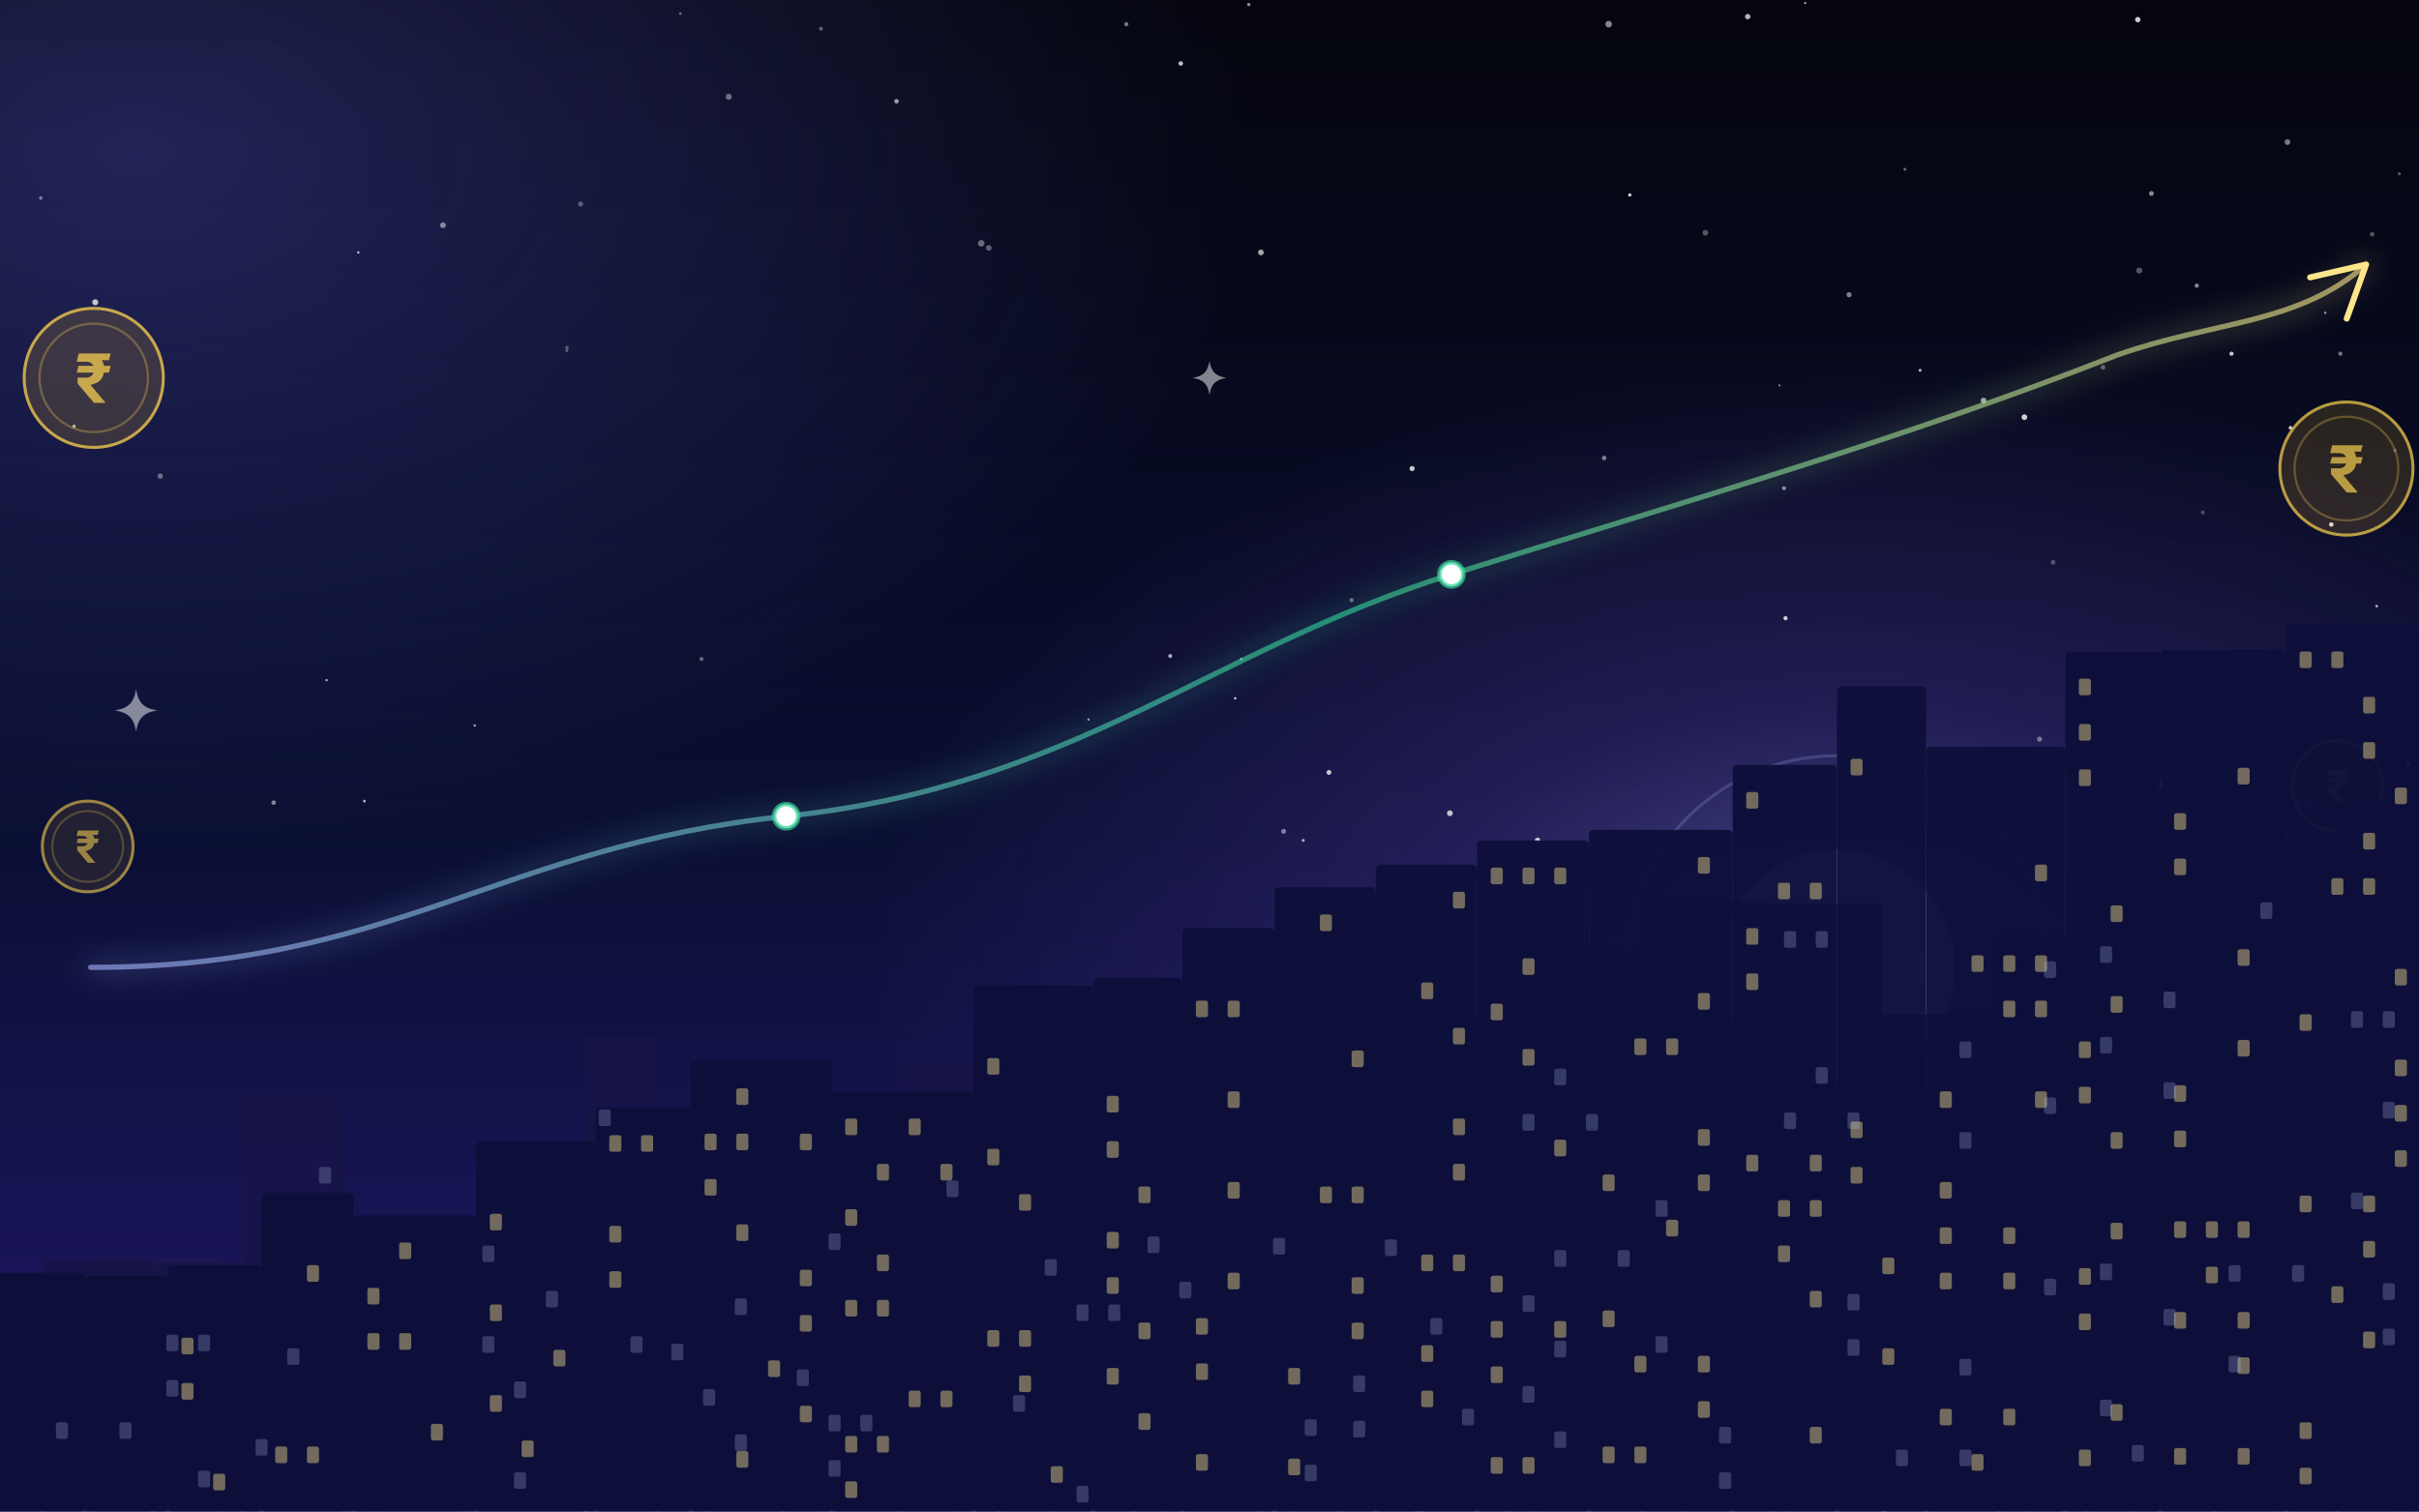
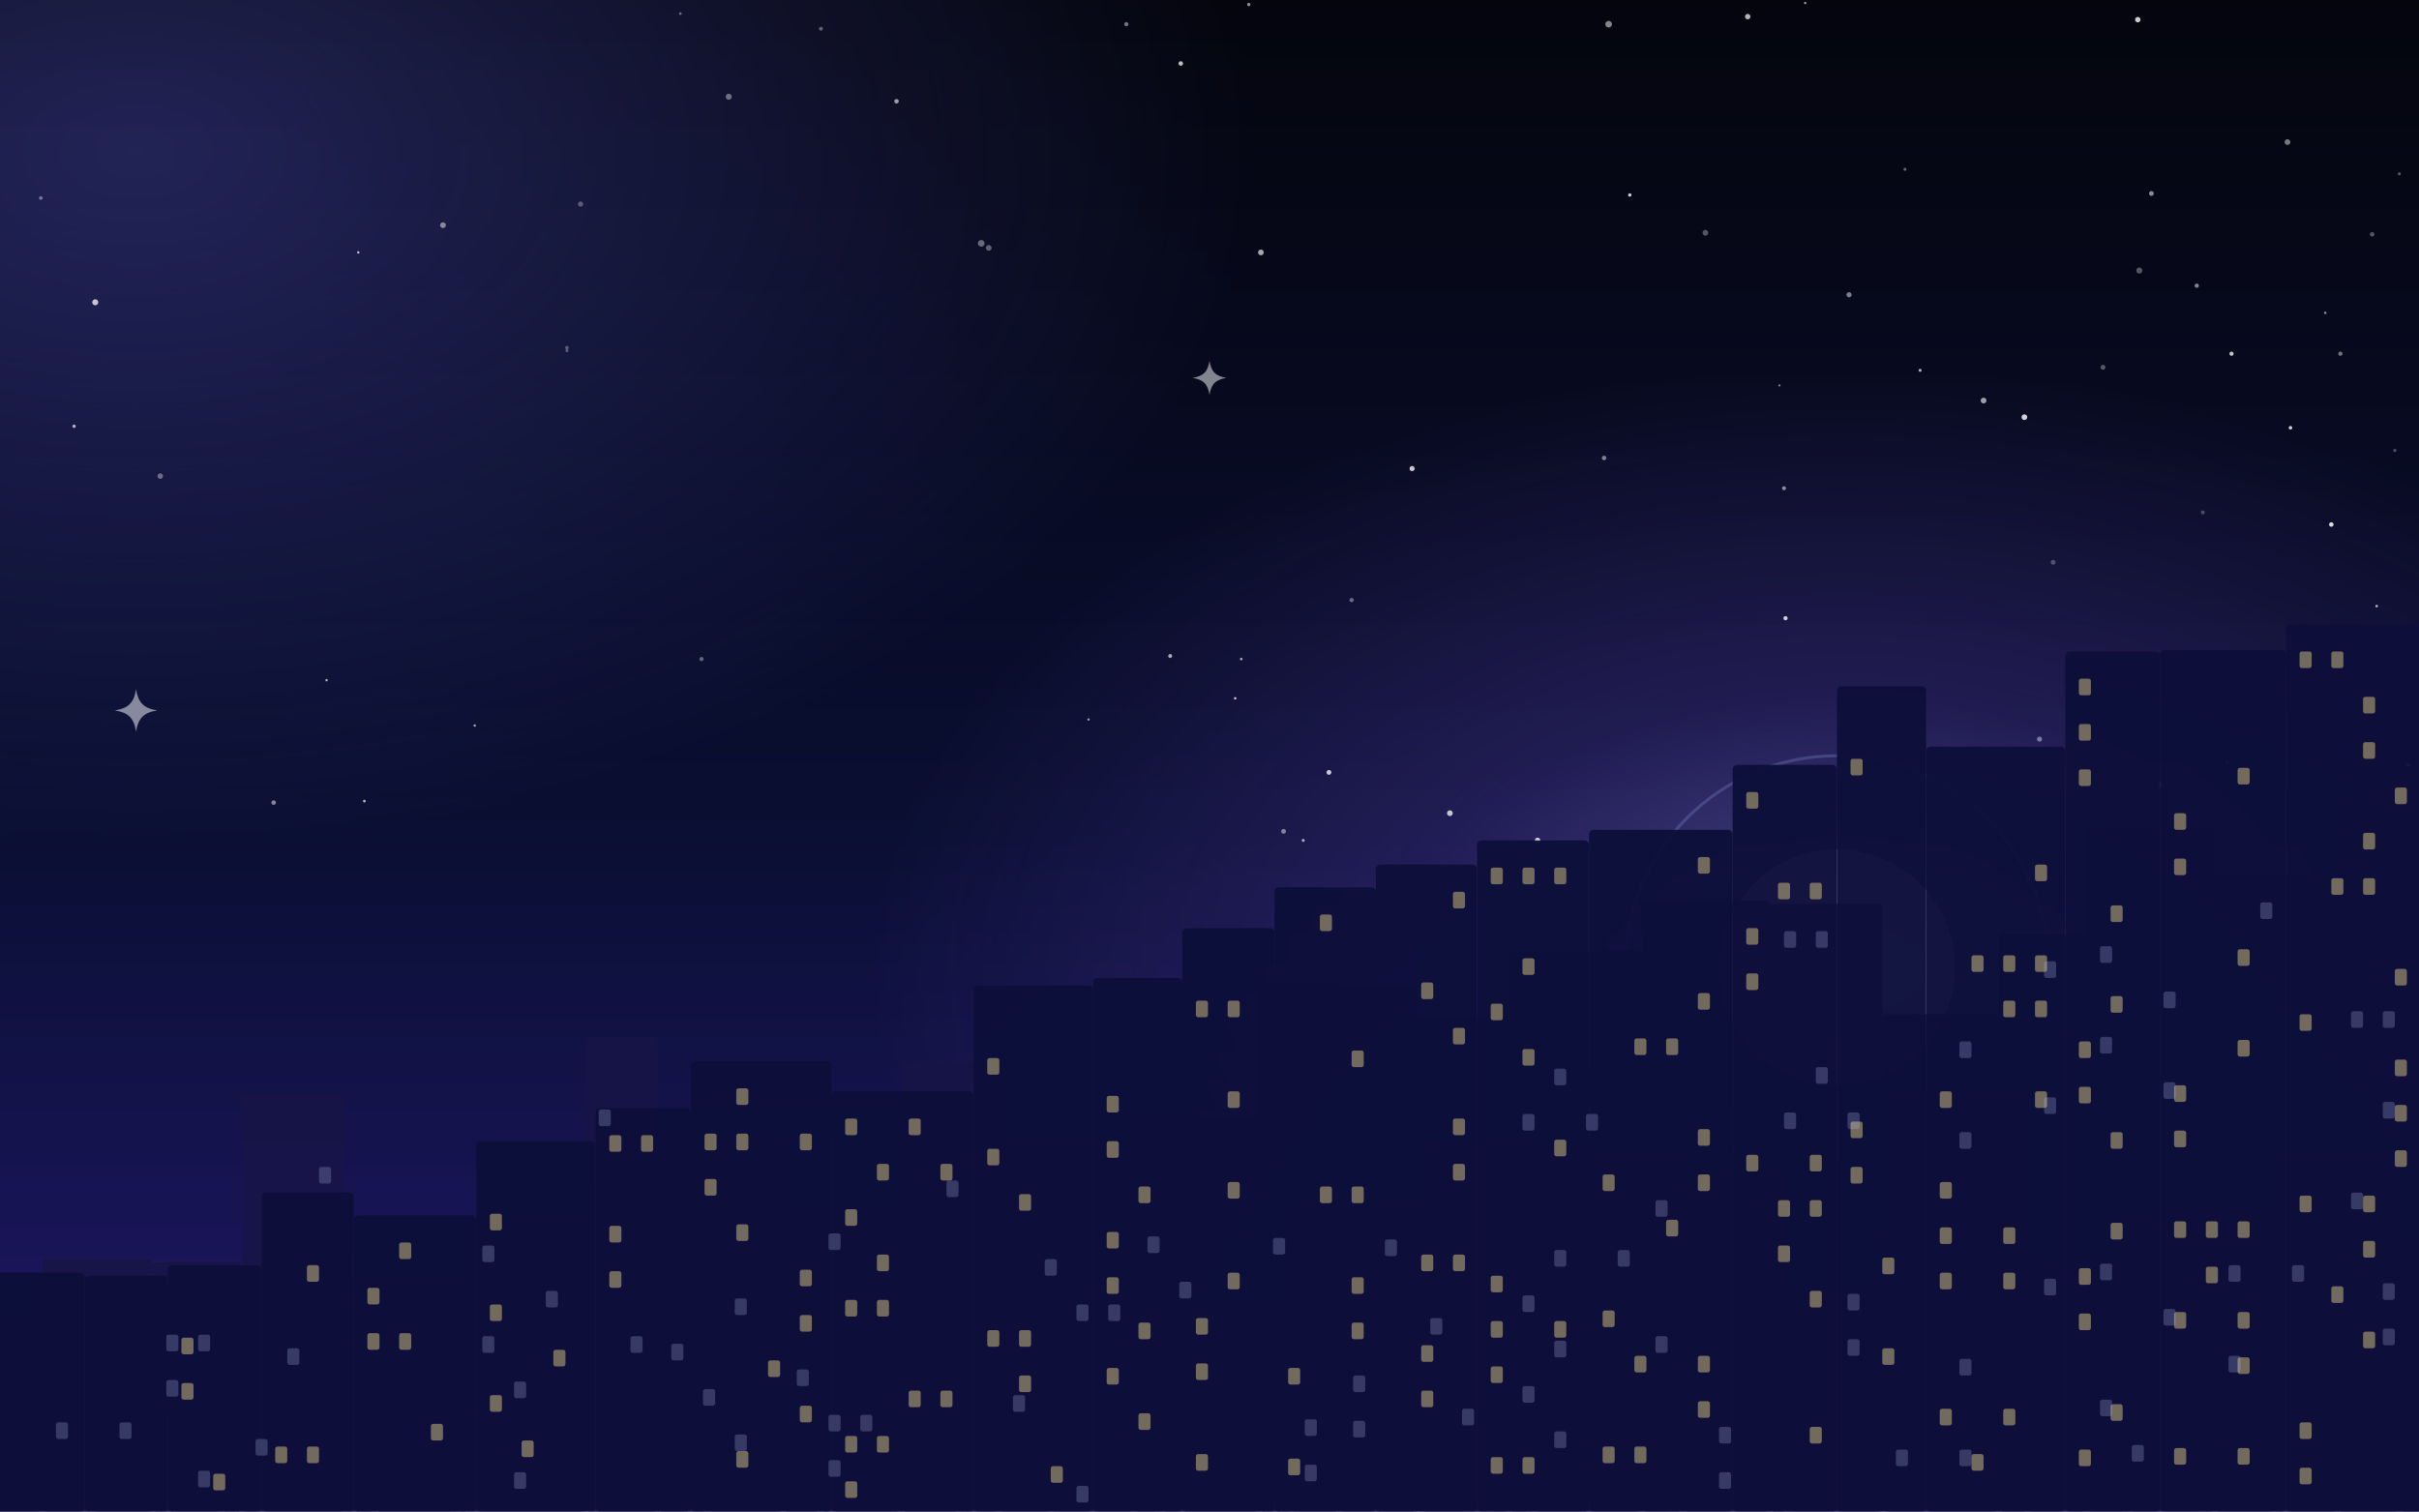
<svg xmlns="http://www.w3.org/2000/svg" viewBox="0 0 1600 1000" preserveAspectRatio="xMidYMax slice" role="img" aria-label="">
  <defs>
    <linearGradient id="sky" x1="0" y1="0" x2="0" y2="1">
      <stop offset="0" stop-color="#04050d" />
      <stop offset=".55" stop-color="#0a0f33" />
      <stop offset=".9" stop-color="#1c1660" />
      <stop offset="1" stop-color="#2a1b6e" />
    </linearGradient>
    <radialGradient id="moon" cx="76%" cy="64%" r="40%">
      <stop offset="0" stop-color="#a5b4fc" stop-opacity=".42" />
      <stop offset=".45" stop-color="#8b5cf6" stop-opacity=".18" />
      <stop offset="1" stop-color="#8b5cf6" stop-opacity="0" />
    </radialGradient>
    <radialGradient id="grn" cx="6%" cy="10%" r="46%">
      <stop offset="0" stop-color="#6366f1" stop-opacity=".30" />
      <stop offset="1" stop-color="#6366f1" stop-opacity="0" />
    </radialGradient>
    <linearGradient id="gl" x1="0" y1="0" x2="1" y2="0">
      <stop offset="0" stop-color="#a5b4fc" />
      <stop offset=".55" stop-color="#34d399" />
      <stop offset="1" stop-color="#fde68a" />
    </linearGradient>
    <filter id="b">
      <feGaussianBlur stdDeviation="9" />
    </filter>
    <path id="sp" d="M0-14C1.5-5 5-1.5 14 0 5 1.5 1.5 5 0 14-1.5 5-5 1.5-14 0-5-1.5-1.5-5 0-14Z" />
  </defs>
  <rect width="1600" height="1000" fill="url(#sky)" />
  <rect width="1600" height="1000" fill="url(#grn)" />
  <rect width="1600" height="1000" fill="url(#moon)" />
  <g fill="#fff">
    <circle cx="1064" cy="16" r="2.2" opacity="0.51" />
    <circle cx="464" cy="436" r="1.4" opacity="0.35" />
    <circle cx="649" cy="161" r="2.2" opacity="0.38" />
    <circle cx="781" cy="42" r="1.5" opacity="0.74" />
    <circle cx="63" cy="200" r="2.0" opacity="0.74" />
    <circle cx="745" cy="16" r="1.4" opacity="0.44" />
    <circle cx="817" cy="462" r="0.8" opacity="0.81" />
    <circle cx="1572" cy="401" r="0.9" opacity="0.65" />
    <circle cx="1017" cy="556" r="1.8" opacity="0.80" />
    <circle cx="1078" cy="129" r="1.1" opacity="0.82" />
    <circle cx="1391" cy="243" r="1.6" opacity="0.32" />
    <circle cx="1515" cy="283" r="1.2" opacity="0.79" />
    <circle cx="959" cy="538" r="1.9" opacity="0.75" />
    <circle cx="849" cy="550" r="1.6" opacity="0.45" />
    <circle cx="314" cy="480" r="0.8" opacity="0.63" />
    <circle cx="1156" cy="11" r="1.8" opacity="0.70" />
    <circle cx="1194" cy="2" r="0.8" opacity="0.60" />
    <circle cx="1453" cy="189" r="1.4" opacity="0.51" />
    <circle cx="774" cy="434" r="1.3" opacity="0.66" />
    <circle cx="1181" cy="409" r="1.4" opacity="0.79" />
    <circle cx="1538" cy="207" r="0.8" opacity="0.57" />
    <circle cx="1476" cy="234" r="1.4" opacity="0.75" />
    <circle cx="375" cy="230" r="1.2" opacity="0.30" />
    <circle cx="826" cy="3" r="1.1" opacity="0.56" />
    <circle cx="894" cy="397" r="1.4" opacity="0.38" />
    <circle cx="241" cy="530" r="0.9" opacity="0.70" />
    <circle cx="1457" cy="339" r="1.3" opacity="0.26" />
    <circle cx="862" cy="556" r="1.0" opacity="0.62" />
    <circle cx="720" cy="476" r="0.8" opacity="0.57" />
    <circle cx="821" cy="436" r="0.9" opacity="0.60" />
    <circle cx="1223" cy="195" r="1.7" opacity="0.48" />
    <circle cx="216" cy="450" r="0.8" opacity="0.66" />
    <circle cx="1569" cy="155" r="1.5" opacity="0.31" />
    <circle cx="1260" cy="112" r="1.0" opacity="0.39" />
    <circle cx="1128" cy="154" r="1.9" opacity="0.31" />
    <circle cx="1429" cy="519" r="2.0" opacity="0.30" />
    <circle cx="879" cy="511" r="1.6" opacity="0.77" />
    <circle cx="181" cy="531" r="1.5" opacity="0.49" />
    <circle cx="27" cy="131" r="1.2" opacity="0.40" />
    <circle cx="237" cy="167" r="0.8" opacity="0.73" />
    <circle cx="1349" cy="489" r="1.7" opacity="0.40" />
    <circle cx="49" cy="282" r="1.1" opacity="0.68" />
    <circle cx="1473" cy="504" r="0.8" opacity="0.58" />
    <circle cx="543" cy="19" r="1.3" opacity="0.34" />
    <circle cx="1270" cy="245" r="1.0" opacity="0.68" />
    <circle cx="934" cy="310" r="1.7" opacity="0.77" />
    <circle cx="482" cy="64" r="2.0" opacity="0.39" />
    <circle cx="1312" cy="265" r="1.9" opacity="0.61" />
    <circle cx="1587" cy="115" r="1.0" opacity="0.33" />
    <circle cx="654" cy="164" r="1.9" opacity="0.34" />
    <circle cx="593" cy="67" r="1.5" opacity="0.59" />
    <circle cx="1513" cy="94" r="1.9" opacity="0.46" />
    <circle cx="1593" cy="506" r="1.3" opacity="0.78" />
    <circle cx="1414" cy="13" r="1.8" opacity="0.79" />
    <circle cx="384" cy="135" r="1.7" opacity="0.30" />
    <circle cx="1423" cy="128" r="1.6" opacity="0.53" />
    <circle cx="1415" cy="179" r="2.0" opacity="0.32" />
    <circle cx="1180" cy="323" r="1.3" opacity="0.53" />
    <circle cx="834" cy="167" r="1.9" opacity="0.64" />
    <circle cx="375" cy="232" r="1.0" opacity="0.30" />
    <circle cx="106" cy="315" r="1.8" opacity="0.37" />
    <circle cx="1061" cy="303" r="1.5" opacity="0.47" />
    <circle cx="450" cy="9" r="0.9" opacity="0.38" />
    <circle cx="1177" cy="255" r="0.7" opacity="0.50" />
    <circle cx="1339" cy="276" r="1.9" opacity="0.81" />
    <circle cx="1548" cy="234" r="1.4" opacity="0.43" />
    <circle cx="1584" cy="298" r="1.1" opacity="0.27" />
    <circle cx="1542" cy="347" r="1.5" opacity="0.84" />
    <circle cx="1358" cy="372" r="1.6" opacity="0.26" />
    <circle cx="293" cy="149" r="1.9" opacity="0.48" />
  </g>
  <circle cx="1215" cy="640" r="78" fill="#e0e7ff" opacity=".55" />
  <circle cx="1215" cy="640" r="140" fill="none" stroke="#a5b4fc" stroke-opacity=".22" stroke-width="2" />
-   <g font-family="system-ui,-apple-system,Segoe UI,Roboto,sans-serif" font-weight="700" text-anchor="middle">
-     <g opacity="0.765">
-       <circle cx="62" cy="250" r="46" fill="#fbbf24" fill-opacity="0.2" stroke="#fcd34d" stroke-width="2" />
-       <circle cx="62" cy="250" r="35.88" fill="none" stroke="#fcd34d" stroke-opacity=".4" stroke-width="1.5" />
-       <text x="62" y="266.56" font-size="46" fill="#fcd34d">₹</text>
-     </g>
-     <g opacity="0.595">
-       <circle cx="58" cy="560" r="30" fill="#fbbf24" fill-opacity="0.16" stroke="#fcd34d" stroke-width="2" />
-       <circle cx="58" cy="560" r="23.4" fill="none" stroke="#fcd34d" stroke-opacity=".4" stroke-width="1.5" />
-       <text x="58" y="570.8" font-size="30" fill="#fcd34d">₹</text>
-     </g>
-     <g opacity="0.722">
-       <circle cx="1552" cy="310" r="44" fill="#fbbf24" fill-opacity="0.2" stroke="#fcd34d" stroke-width="2" />
-       <circle cx="1552" cy="310" r="34.32" fill="none" stroke="#fcd34d" stroke-opacity=".4" stroke-width="1.5" />
-       <text x="1552" y="325.84" font-size="44" fill="#fcd34d">₹</text>
-     </g>
-     <g opacity="0.595">
-       <circle cx="1546" cy="520" r="30" fill="#fbbf24" fill-opacity="0.16" stroke="#fcd34d" stroke-width="2" />
-       <circle cx="1546" cy="520" r="23.4" fill="none" stroke="#fcd34d" stroke-opacity=".4" stroke-width="1.5" />
-       <text x="1546" y="530.8" font-size="30" fill="#fcd34d">₹</text>
-     </g>
-   </g>
  <g fill="#fff">
    <use href="#sp" x="90" y="470" opacity=".5" />
    <use href="#sp" x="800" y="250" opacity=".5" transform="translate(800 250) scale(.8) translate(-800 -250)" />
  </g>
  <g fill="#1e1b4b" opacity=".75">
    <rect x="-20" y="846" width="81" height="154" rx="3" />
    <rect x="61" y="834" width="86" height="166" rx="3" />
    <rect x="147" y="837" width="101" height="163" rx="3" />
    <rect x="248" y="833" width="55" height="167" rx="3" />
    <rect x="303" y="842" width="86" height="158" rx="3" />
    <rect x="389" y="782" width="79" height="218" rx="3" />
    <rect x="468" y="803" width="75" height="197" rx="3" />
    <rect x="543" y="870" width="91" height="130" rx="3" />
    <rect x="634" y="850" width="61" height="150" rx="3" />
    <rect x="695" y="832" width="74" height="168" rx="3" />
    <rect x="769" y="864" width="85" height="136" rx="3" />
    <rect x="854" y="797" width="86" height="203" rx="3" />
    <rect x="940" y="755" width="75" height="245" rx="3" />
    <rect x="1015" y="762" width="98" height="238" rx="3" />
    <rect x="1113" y="777" width="69" height="223" rx="3" />
    <rect x="1182" y="853" width="65" height="147" rx="3" />
    <rect x="1247" y="721" width="94" height="279" rx="3" />
    <rect x="1341" y="832" width="68" height="168" rx="3" />
    <rect x="1409" y="801" width="95" height="199" rx="3" />
    <rect x="1504" y="764" width="83" height="236" rx="3" />
    <rect x="1587" y="821" width="101" height="179" rx="3" />
  </g>
  <g fill="#161446" opacity=".85">
    <rect x="-20" y="870" width="48" height="130" rx="3" />
    <rect x="28" y="833" width="73" height="167" rx="3" />
    <rect x="101" y="835" width="59" height="165" rx="3" />
    <rect x="160" y="724" width="68" height="276" rx="3" />
    <rect x="228" y="846" width="82" height="154" rx="3" />
    <rect x="310" y="806" width="77" height="194" rx="3" />
    <rect x="387" y="686" width="48" height="314" rx="3" />
    <rect x="435" y="751" width="83" height="249" rx="3" />
    <rect x="518" y="798" width="78" height="202" rx="3" />
    <rect x="596" y="703" width="65" height="297" rx="3" />
    <rect x="661" y="755" width="89" height="245" rx="3" />
    <rect x="750" y="740" width="83" height="260" rx="3" />
    <rect x="833" y="651" width="53" height="349" rx="3" />
    <rect x="886" y="652" width="51" height="348" rx="3" />
    <rect x="937" y="674" width="61" height="326" rx="3" />
    <rect x="998" y="629" width="88" height="371" rx="3" />
    <rect x="1086" y="596" width="85" height="404" rx="3" />
    <rect x="1171" y="598" width="74" height="402" rx="3" />
    <rect x="1245" y="671" width="77" height="329" rx="3" />
    <rect x="1322" y="618" width="58" height="382" rx="3" />
    <rect x="1380" y="548" width="85" height="452" rx="3" />
    <rect x="1465" y="579" width="81" height="421" rx="3" />
    <rect x="1546" y="531" width="59" height="469" rx="3" />
    <rect x="1605" y="595" width="53" height="405" rx="3" />
-   </g>
-   <path d="M60 640C260 640 330 560 520 540S800 430 960 380S1260 290 1400 235C1465 212 1520 215 1565 175" fill="none" stroke="url(#gl)" stroke-width="8" stroke-linecap="round" opacity=".28" filter="url(#b)" />
-   <path d="M60 640C260 640 330 560 520 540S800 430 960 380S1260 290 1400 235C1465 212 1520 215 1565 175" fill="none" stroke="url(#gl)" stroke-width="3.5" stroke-linecap="round" opacity=".6" />
-   <path d="M1528.0 183.5L1565 175L1552.2 210.8" fill="none" stroke="#fde68a" stroke-width="4" stroke-linecap="round" stroke-linejoin="round" />
-   <g fill="#fff" stroke="#34d399" stroke-opacity=".7" stroke-width="3">
-     <circle cx="520" cy="540" r="8" />
-     <circle cx="960" cy="380" r="8" />
  </g>
  <g fill="#0d0f3a" opacity=".95">
    <rect x="-20" y="842" width="76" height="158" rx="3" />
    <rect x="56" y="844" width="55" height="156" rx="3" />
    <rect x="111" y="837" width="62" height="163" rx="3" />
    <rect x="173" y="789" width="61" height="211" rx="3" />
    <rect x="234" y="804" width="81" height="196" rx="3" />
    <rect x="315" y="755" width="79" height="245" rx="3" />
    <rect x="394" y="733" width="63" height="267" rx="3" />
    <rect x="457" y="702" width="93" height="298" rx="3" />
    <rect x="550" y="722" width="94" height="278" rx="3" />
    <rect x="644" y="652" width="79" height="348" rx="3" />
    <rect x="723" y="647" width="59" height="353" rx="3" />
    <rect x="782" y="614" width="61" height="386" rx="3" />
    <rect x="843" y="587" width="67" height="413" rx="3" />
    <rect x="910" y="572" width="67" height="428" rx="3" />
    <rect x="977" y="556" width="74" height="444" rx="3" />
    <rect x="1051" y="549" width="95" height="451" rx="3" />
    <rect x="1146" y="506" width="69" height="494" rx="3" />
    <rect x="1215" y="454" width="59" height="546" rx="3" />
    <rect x="1274" y="494" width="92" height="506" rx="3" />
    <rect x="1366" y="431" width="63" height="569" rx="3" />
    <rect x="1429" y="430" width="83" height="570" rx="3" />
    <rect x="1512" y="413" width="90" height="587" rx="3" />
    <rect x="1602" y="347" width="63" height="653" rx="3" />
  </g>
  <g fill="#fde68a" opacity="0.42">
    <rect x="120" y="885" width="8" height="11" rx="1.5" />
    <rect x="120" y="915" width="8" height="11" rx="1.5" />
    <rect x="141" y="975" width="8" height="11" rx="1.5" />
    <rect x="203" y="837" width="8" height="11" rx="1.5" />
    <rect x="182" y="957" width="8" height="11" rx="1.5" />
    <rect x="203" y="957" width="8" height="11" rx="1.5" />
    <rect x="264" y="822" width="8" height="11" rx="1.5" />
    <rect x="243" y="852" width="8" height="11" rx="1.5" />
    <rect x="243" y="882" width="8" height="11" rx="1.5" />
    <rect x="264" y="882" width="8" height="11" rx="1.5" />
    <rect x="285" y="942" width="8" height="11" rx="1.5" />
    <rect x="324" y="803" width="8" height="11" rx="1.5" />
    <rect x="324" y="863" width="8" height="11" rx="1.5" />
    <rect x="366" y="893" width="8" height="11" rx="1.5" />
    <rect x="324" y="923" width="8" height="11" rx="1.5" />
    <rect x="345" y="953" width="8" height="11" rx="1.5" />
    <rect x="403" y="751" width="8" height="11" rx="1.5" />
    <rect x="424" y="751" width="8" height="11" rx="1.5" />
    <rect x="403" y="811" width="8" height="11" rx="1.5" />
    <rect x="403" y="841" width="8" height="11" rx="1.5" />
    <rect x="487" y="720" width="8" height="11" rx="1.5" />
    <rect x="466" y="750" width="8" height="11" rx="1.5" />
    <rect x="487" y="750" width="8" height="11" rx="1.5" />
    <rect x="529" y="750" width="8" height="11" rx="1.5" />
    <rect x="466" y="780" width="8" height="11" rx="1.5" />
    <rect x="487" y="810" width="8" height="11" rx="1.5" />
    <rect x="529" y="840" width="8" height="11" rx="1.5" />
    <rect x="529" y="870" width="8" height="11" rx="1.5" />
    <rect x="508" y="900" width="8" height="11" rx="1.5" />
    <rect x="529" y="930" width="8" height="11" rx="1.5" />
    <rect x="487" y="960" width="8" height="11" rx="1.5" />
    <rect x="559" y="740" width="8" height="11" rx="1.5" />
    <rect x="601" y="740" width="8" height="11" rx="1.5" />
    <rect x="580" y="770" width="8" height="11" rx="1.5" />
    <rect x="622" y="770" width="8" height="11" rx="1.5" />
    <rect x="559" y="800" width="8" height="11" rx="1.5" />
    <rect x="580" y="830" width="8" height="11" rx="1.5" />
    <rect x="559" y="860" width="8" height="11" rx="1.5" />
    <rect x="580" y="860" width="8" height="11" rx="1.5" />
    <rect x="601" y="920" width="8" height="11" rx="1.5" />
    <rect x="622" y="920" width="8" height="11" rx="1.5" />
    <rect x="559" y="950" width="8" height="11" rx="1.5" />
    <rect x="580" y="950" width="8" height="11" rx="1.5" />
    <rect x="559" y="980" width="8" height="11" rx="1.5" />
    <rect x="653" y="700" width="8" height="11" rx="1.5" />
    <rect x="653" y="760" width="8" height="11" rx="1.5" />
    <rect x="674" y="790" width="8" height="11" rx="1.5" />
    <rect x="653" y="880" width="8" height="11" rx="1.5" />
    <rect x="674" y="880" width="8" height="11" rx="1.5" />
    <rect x="674" y="910" width="8" height="11" rx="1.5" />
    <rect x="695" y="970" width="8" height="11" rx="1.5" />
    <rect x="732" y="725" width="8" height="11" rx="1.5" />
    <rect x="732" y="755" width="8" height="11" rx="1.5" />
    <rect x="753" y="785" width="8" height="11" rx="1.5" />
    <rect x="732" y="815" width="8" height="11" rx="1.5" />
    <rect x="732" y="845" width="8" height="11" rx="1.5" />
    <rect x="753" y="875" width="8" height="11" rx="1.5" />
    <rect x="732" y="905" width="8" height="11" rx="1.5" />
    <rect x="753" y="935" width="8" height="11" rx="1.5" />
    <rect x="791" y="662" width="8" height="11" rx="1.5" />
    <rect x="812" y="662" width="8" height="11" rx="1.5" />
    <rect x="812" y="722" width="8" height="11" rx="1.5" />
    <rect x="812" y="782" width="8" height="11" rx="1.5" />
    <rect x="812" y="842" width="8" height="11" rx="1.5" />
    <rect x="791" y="872" width="8" height="11" rx="1.5" />
    <rect x="791" y="902" width="8" height="11" rx="1.5" />
    <rect x="791" y="962" width="8" height="11" rx="1.5" />
    <rect x="873" y="605" width="8" height="11" rx="1.5" />
    <rect x="894" y="695" width="8" height="11" rx="1.5" />
    <rect x="873" y="785" width="8" height="11" rx="1.5" />
    <rect x="894" y="785" width="8" height="11" rx="1.5" />
    <rect x="894" y="845" width="8" height="11" rx="1.5" />
    <rect x="894" y="875" width="8" height="11" rx="1.5" />
    <rect x="852" y="905" width="8" height="11" rx="1.5" />
    <rect x="852" y="965" width="8" height="11" rx="1.5" />
    <rect x="961" y="590" width="8" height="11" rx="1.5" />
    <rect x="940" y="650" width="8" height="11" rx="1.5" />
    <rect x="961" y="680" width="8" height="11" rx="1.5" />
    <rect x="961" y="740" width="8" height="11" rx="1.5" />
    <rect x="961" y="770" width="8" height="11" rx="1.5" />
    <rect x="940" y="830" width="8" height="11" rx="1.5" />
    <rect x="961" y="830" width="8" height="11" rx="1.5" />
    <rect x="940" y="890" width="8" height="11" rx="1.5" />
    <rect x="940" y="920" width="8" height="11" rx="1.5" />
    <rect x="986" y="574" width="8" height="11" rx="1.5" />
    <rect x="1007" y="574" width="8" height="11" rx="1.5" />
    <rect x="1028" y="574" width="8" height="11" rx="1.5" />
    <rect x="1007" y="634" width="8" height="11" rx="1.5" />
    <rect x="986" y="664" width="8" height="11" rx="1.5" />
    <rect x="1007" y="694" width="8" height="11" rx="1.5" />
    <rect x="1028" y="754" width="8" height="11" rx="1.5" />
    <rect x="986" y="844" width="8" height="11" rx="1.5" />
    <rect x="986" y="874" width="8" height="11" rx="1.5" />
    <rect x="1028" y="874" width="8" height="11" rx="1.5" />
    <rect x="986" y="904" width="8" height="11" rx="1.5" />
    <rect x="986" y="964" width="8" height="11" rx="1.5" />
    <rect x="1007" y="964" width="8" height="11" rx="1.5" />
    <rect x="1123" y="567" width="8" height="11" rx="1.5" />
    <rect x="1123" y="657" width="8" height="11" rx="1.5" />
    <rect x="1081" y="687" width="8" height="11" rx="1.5" />
    <rect x="1102" y="687" width="8" height="11" rx="1.5" />
    <rect x="1123" y="747" width="8" height="11" rx="1.5" />
    <rect x="1060" y="777" width="8" height="11" rx="1.5" />
    <rect x="1123" y="777" width="8" height="11" rx="1.5" />
    <rect x="1102" y="807" width="8" height="11" rx="1.5" />
    <rect x="1060" y="867" width="8" height="11" rx="1.5" />
    <rect x="1081" y="897" width="8" height="11" rx="1.5" />
    <rect x="1123" y="897" width="8" height="11" rx="1.5" />
    <rect x="1123" y="927" width="8" height="11" rx="1.5" />
    <rect x="1060" y="957" width="8" height="11" rx="1.5" />
    <rect x="1081" y="957" width="8" height="11" rx="1.5" />
    <rect x="1155" y="524" width="8" height="11" rx="1.5" />
    <rect x="1176" y="584" width="8" height="11" rx="1.5" />
    <rect x="1197" y="584" width="8" height="11" rx="1.5" />
    <rect x="1155" y="614" width="8" height="11" rx="1.5" />
    <rect x="1155" y="644" width="8" height="11" rx="1.5" />
    <rect x="1155" y="764" width="8" height="11" rx="1.5" />
    <rect x="1197" y="764" width="8" height="11" rx="1.5" />
    <rect x="1176" y="794" width="8" height="11" rx="1.5" />
    <rect x="1197" y="794" width="8" height="11" rx="1.5" />
    <rect x="1176" y="824" width="8" height="11" rx="1.5" />
    <rect x="1197" y="854" width="8" height="11" rx="1.5" />
    <rect x="1197" y="944" width="8" height="11" rx="1.5" />
    <rect x="1224" y="502" width="8" height="11" rx="1.5" />
    <rect x="1224" y="742" width="8" height="11" rx="1.5" />
    <rect x="1224" y="772" width="8" height="11" rx="1.5" />
    <rect x="1245" y="832" width="8" height="11" rx="1.5" />
    <rect x="1245" y="892" width="8" height="11" rx="1.5" />
    <rect x="1346" y="572" width="8" height="11" rx="1.5" />
    <rect x="1304" y="632" width="8" height="11" rx="1.5" />
    <rect x="1325" y="632" width="8" height="11" rx="1.5" />
    <rect x="1346" y="632" width="8" height="11" rx="1.5" />
    <rect x="1325" y="662" width="8" height="11" rx="1.5" />
    <rect x="1346" y="662" width="8" height="11" rx="1.5" />
    <rect x="1283" y="722" width="8" height="11" rx="1.5" />
    <rect x="1346" y="722" width="8" height="11" rx="1.5" />
    <rect x="1283" y="782" width="8" height="11" rx="1.5" />
    <rect x="1283" y="812" width="8" height="11" rx="1.5" />
    <rect x="1325" y="812" width="8" height="11" rx="1.5" />
    <rect x="1283" y="842" width="8" height="11" rx="1.5" />
    <rect x="1325" y="842" width="8" height="11" rx="1.5" />
    <rect x="1283" y="932" width="8" height="11" rx="1.5" />
    <rect x="1325" y="932" width="8" height="11" rx="1.5" />
    <rect x="1304" y="962" width="8" height="11" rx="1.5" />
    <rect x="1375" y="449" width="8" height="11" rx="1.5" />
    <rect x="1375" y="479" width="8" height="11" rx="1.5" />
    <rect x="1375" y="509" width="8" height="11" rx="1.5" />
    <rect x="1396" y="599" width="8" height="11" rx="1.5" />
    <rect x="1396" y="659" width="8" height="11" rx="1.5" />
    <rect x="1375" y="689" width="8" height="11" rx="1.5" />
    <rect x="1375" y="719" width="8" height="11" rx="1.5" />
    <rect x="1396" y="749" width="8" height="11" rx="1.5" />
    <rect x="1396" y="809" width="8" height="11" rx="1.5" />
    <rect x="1375" y="839" width="8" height="11" rx="1.5" />
    <rect x="1375" y="869" width="8" height="11" rx="1.5" />
    <rect x="1396" y="929" width="8" height="11" rx="1.5" />
    <rect x="1375" y="959" width="8" height="11" rx="1.5" />
    <rect x="1480" y="508" width="8" height="11" rx="1.5" />
    <rect x="1438" y="538" width="8" height="11" rx="1.5" />
    <rect x="1438" y="568" width="8" height="11" rx="1.5" />
    <rect x="1480" y="628" width="8" height="11" rx="1.5" />
    <rect x="1480" y="688" width="8" height="11" rx="1.5" />
    <rect x="1438" y="718" width="8" height="11" rx="1.5" />
    <rect x="1438" y="748" width="8" height="11" rx="1.5" />
    <rect x="1438" y="808" width="8" height="11" rx="1.5" />
    <rect x="1459" y="808" width="8" height="11" rx="1.5" />
    <rect x="1480" y="808" width="8" height="11" rx="1.5" />
    <rect x="1459" y="838" width="8" height="11" rx="1.5" />
    <rect x="1438" y="868" width="8" height="11" rx="1.5" />
    <rect x="1480" y="868" width="8" height="11" rx="1.5" />
    <rect x="1480" y="898" width="8" height="11" rx="1.5" />
    <rect x="1438" y="958" width="8" height="11" rx="1.5" />
    <rect x="1480" y="958" width="8" height="11" rx="1.5" />
    <rect x="1521" y="431" width="8" height="11" rx="1.5" />
    <rect x="1542" y="431" width="8" height="11" rx="1.5" />
    <rect x="1563" y="461" width="8" height="11" rx="1.5" />
    <rect x="1563" y="491" width="8" height="11" rx="1.5" />
    <rect x="1584" y="521" width="8" height="11" rx="1.5" />
    <rect x="1563" y="551" width="8" height="11" rx="1.5" />
    <rect x="1542" y="581" width="8" height="11" rx="1.5" />
    <rect x="1563" y="581" width="8" height="11" rx="1.5" />
    <rect x="1584" y="641" width="8" height="11" rx="1.5" />
    <rect x="1521" y="671" width="8" height="11" rx="1.5" />
    <rect x="1584" y="701" width="8" height="11" rx="1.5" />
    <rect x="1584" y="731" width="8" height="11" rx="1.5" />
    <rect x="1584" y="761" width="8" height="11" rx="1.5" />
    <rect x="1521" y="791" width="8" height="11" rx="1.5" />
    <rect x="1563" y="791" width="8" height="11" rx="1.5" />
    <rect x="1563" y="821" width="8" height="11" rx="1.5" />
    <rect x="1542" y="851" width="8" height="11" rx="1.5" />
    <rect x="1563" y="881" width="8" height="11" rx="1.5" />
    <rect x="1521" y="941" width="8" height="11" rx="1.5" />
    <rect x="1521" y="971" width="8" height="11" rx="1.5" />
    <rect x="1632" y="455" width="8" height="11" rx="1.5" />
    <rect x="1632" y="485" width="8" height="11" rx="1.5" />
    <rect x="1632" y="515" width="8" height="11" rx="1.5" />
    <rect x="1632" y="545" width="8" height="11" rx="1.5" />
    <rect x="1611" y="725" width="8" height="11" rx="1.5" />
    <rect x="1611" y="815" width="8" height="11" rx="1.5" />
    <rect x="1632" y="875" width="8" height="11" rx="1.5" />
    <rect x="1611" y="905" width="8" height="11" rx="1.5" />
    <rect x="1632" y="935" width="8" height="11" rx="1.5" />
    <rect x="1611" y="965" width="8" height="11" rx="1.5" />
  </g>
  <g fill="#c7d2fe" opacity="0.22">
    <rect x="37" y="941" width="8" height="11" rx="1.5" />
    <rect x="79" y="941" width="8" height="11" rx="1.5" />
    <rect x="110" y="883" width="8" height="11" rx="1.5" />
    <rect x="131" y="883" width="8" height="11" rx="1.5" />
    <rect x="110" y="913" width="8" height="11" rx="1.5" />
    <rect x="131" y="973" width="8" height="11" rx="1.5" />
    <rect x="211" y="772" width="8" height="11" rx="1.5" />
    <rect x="190" y="892" width="8" height="11" rx="1.5" />
    <rect x="169" y="952" width="8" height="11" rx="1.5" />
    <rect x="319" y="824" width="8" height="11" rx="1.5" />
    <rect x="361" y="854" width="8" height="11" rx="1.5" />
    <rect x="319" y="884" width="8" height="11" rx="1.5" />
    <rect x="340" y="914" width="8" height="11" rx="1.5" />
    <rect x="340" y="974" width="8" height="11" rx="1.5" />
    <rect x="396" y="734" width="8" height="11" rx="1.5" />
    <rect x="417" y="884" width="8" height="11" rx="1.5" />
    <rect x="486" y="859" width="8" height="11" rx="1.5" />
    <rect x="444" y="889" width="8" height="11" rx="1.5" />
    <rect x="465" y="919" width="8" height="11" rx="1.5" />
    <rect x="486" y="949" width="8" height="11" rx="1.5" />
    <rect x="548" y="816" width="8" height="11" rx="1.5" />
    <rect x="527" y="906" width="8" height="11" rx="1.5" />
    <rect x="548" y="936" width="8" height="11" rx="1.5" />
    <rect x="569" y="936" width="8" height="11" rx="1.5" />
    <rect x="548" y="966" width="8" height="11" rx="1.5" />
    <rect x="626" y="781" width="8" height="11" rx="1.5" />
    <rect x="691" y="833" width="8" height="11" rx="1.5" />
    <rect x="712" y="863" width="8" height="11" rx="1.5" />
    <rect x="733" y="863" width="8" height="11" rx="1.5" />
    <rect x="670" y="923" width="8" height="11" rx="1.5" />
    <rect x="712" y="983" width="8" height="11" rx="1.5" />
    <rect x="759" y="818" width="8" height="11" rx="1.5" />
    <rect x="780" y="848" width="8" height="11" rx="1.5" />
    <rect x="842" y="819" width="8" height="11" rx="1.5" />
    <rect x="863" y="939" width="8" height="11" rx="1.5" />
    <rect x="863" y="969" width="8" height="11" rx="1.5" />
    <rect x="916" y="820" width="8" height="11" rx="1.5" />
    <rect x="895" y="910" width="8" height="11" rx="1.5" />
    <rect x="895" y="940" width="8" height="11" rx="1.5" />
    <rect x="946" y="872" width="8" height="11" rx="1.5" />
    <rect x="967" y="932" width="8" height="11" rx="1.5" />
    <rect x="1028" y="707" width="8" height="11" rx="1.5" />
    <rect x="1007" y="737" width="8" height="11" rx="1.5" />
    <rect x="1049" y="737" width="8" height="11" rx="1.5" />
    <rect x="1028" y="827" width="8" height="11" rx="1.5" />
    <rect x="1070" y="827" width="8" height="11" rx="1.5" />
    <rect x="1007" y="857" width="8" height="11" rx="1.5" />
    <rect x="1028" y="887" width="8" height="11" rx="1.5" />
    <rect x="1007" y="917" width="8" height="11" rx="1.5" />
    <rect x="1028" y="947" width="8" height="11" rx="1.5" />
    <rect x="1095" y="794" width="8" height="11" rx="1.5" />
    <rect x="1095" y="884" width="8" height="11" rx="1.5" />
    <rect x="1137" y="944" width="8" height="11" rx="1.5" />
    <rect x="1137" y="974" width="8" height="11" rx="1.5" />
    <rect x="1180" y="616" width="8" height="11" rx="1.5" />
    <rect x="1201" y="616" width="8" height="11" rx="1.5" />
    <rect x="1201" y="706" width="8" height="11" rx="1.5" />
    <rect x="1180" y="736" width="8" height="11" rx="1.5" />
    <rect x="1222" y="736" width="8" height="11" rx="1.5" />
    <rect x="1222" y="856" width="8" height="11" rx="1.5" />
    <rect x="1222" y="886" width="8" height="11" rx="1.5" />
    <rect x="1296" y="689" width="8" height="11" rx="1.5" />
    <rect x="1296" y="749" width="8" height="11" rx="1.5" />
    <rect x="1296" y="899" width="8" height="11" rx="1.5" />
    <rect x="1254" y="959" width="8" height="11" rx="1.5" />
    <rect x="1296" y="959" width="8" height="11" rx="1.5" />
    <rect x="1352" y="636" width="8" height="11" rx="1.5" />
    <rect x="1352" y="726" width="8" height="11" rx="1.5" />
    <rect x="1352" y="846" width="8" height="11" rx="1.5" />
    <rect x="1389" y="626" width="8" height="11" rx="1.5" />
    <rect x="1431" y="656" width="8" height="11" rx="1.5" />
    <rect x="1389" y="686" width="8" height="11" rx="1.5" />
    <rect x="1431" y="716" width="8" height="11" rx="1.5" />
    <rect x="1389" y="836" width="8" height="11" rx="1.5" />
    <rect x="1431" y="866" width="8" height="11" rx="1.5" />
    <rect x="1389" y="926" width="8" height="11" rx="1.5" />
    <rect x="1410" y="956" width="8" height="11" rx="1.5" />
    <rect x="1495" y="597" width="8" height="11" rx="1.5" />
    <rect x="1474" y="837" width="8" height="11" rx="1.5" />
    <rect x="1516" y="837" width="8" height="11" rx="1.5" />
    <rect x="1474" y="897" width="8" height="11" rx="1.5" />
    <rect x="1555" y="669" width="8" height="11" rx="1.5" />
    <rect x="1576" y="669" width="8" height="11" rx="1.5" />
    <rect x="1576" y="729" width="8" height="11" rx="1.5" />
    <rect x="1555" y="789" width="8" height="11" rx="1.5" />
    <rect x="1576" y="849" width="8" height="11" rx="1.5" />
    <rect x="1576" y="879" width="8" height="11" rx="1.5" />
    <rect x="1614" y="613" width="8" height="11" rx="1.5" />
    <rect x="1635" y="613" width="8" height="11" rx="1.5" />
    <rect x="1635" y="643" width="8" height="11" rx="1.5" />
    <rect x="1635" y="733" width="8" height="11" rx="1.5" />
    <rect x="1614" y="763" width="8" height="11" rx="1.5" />
  </g>
</svg>
